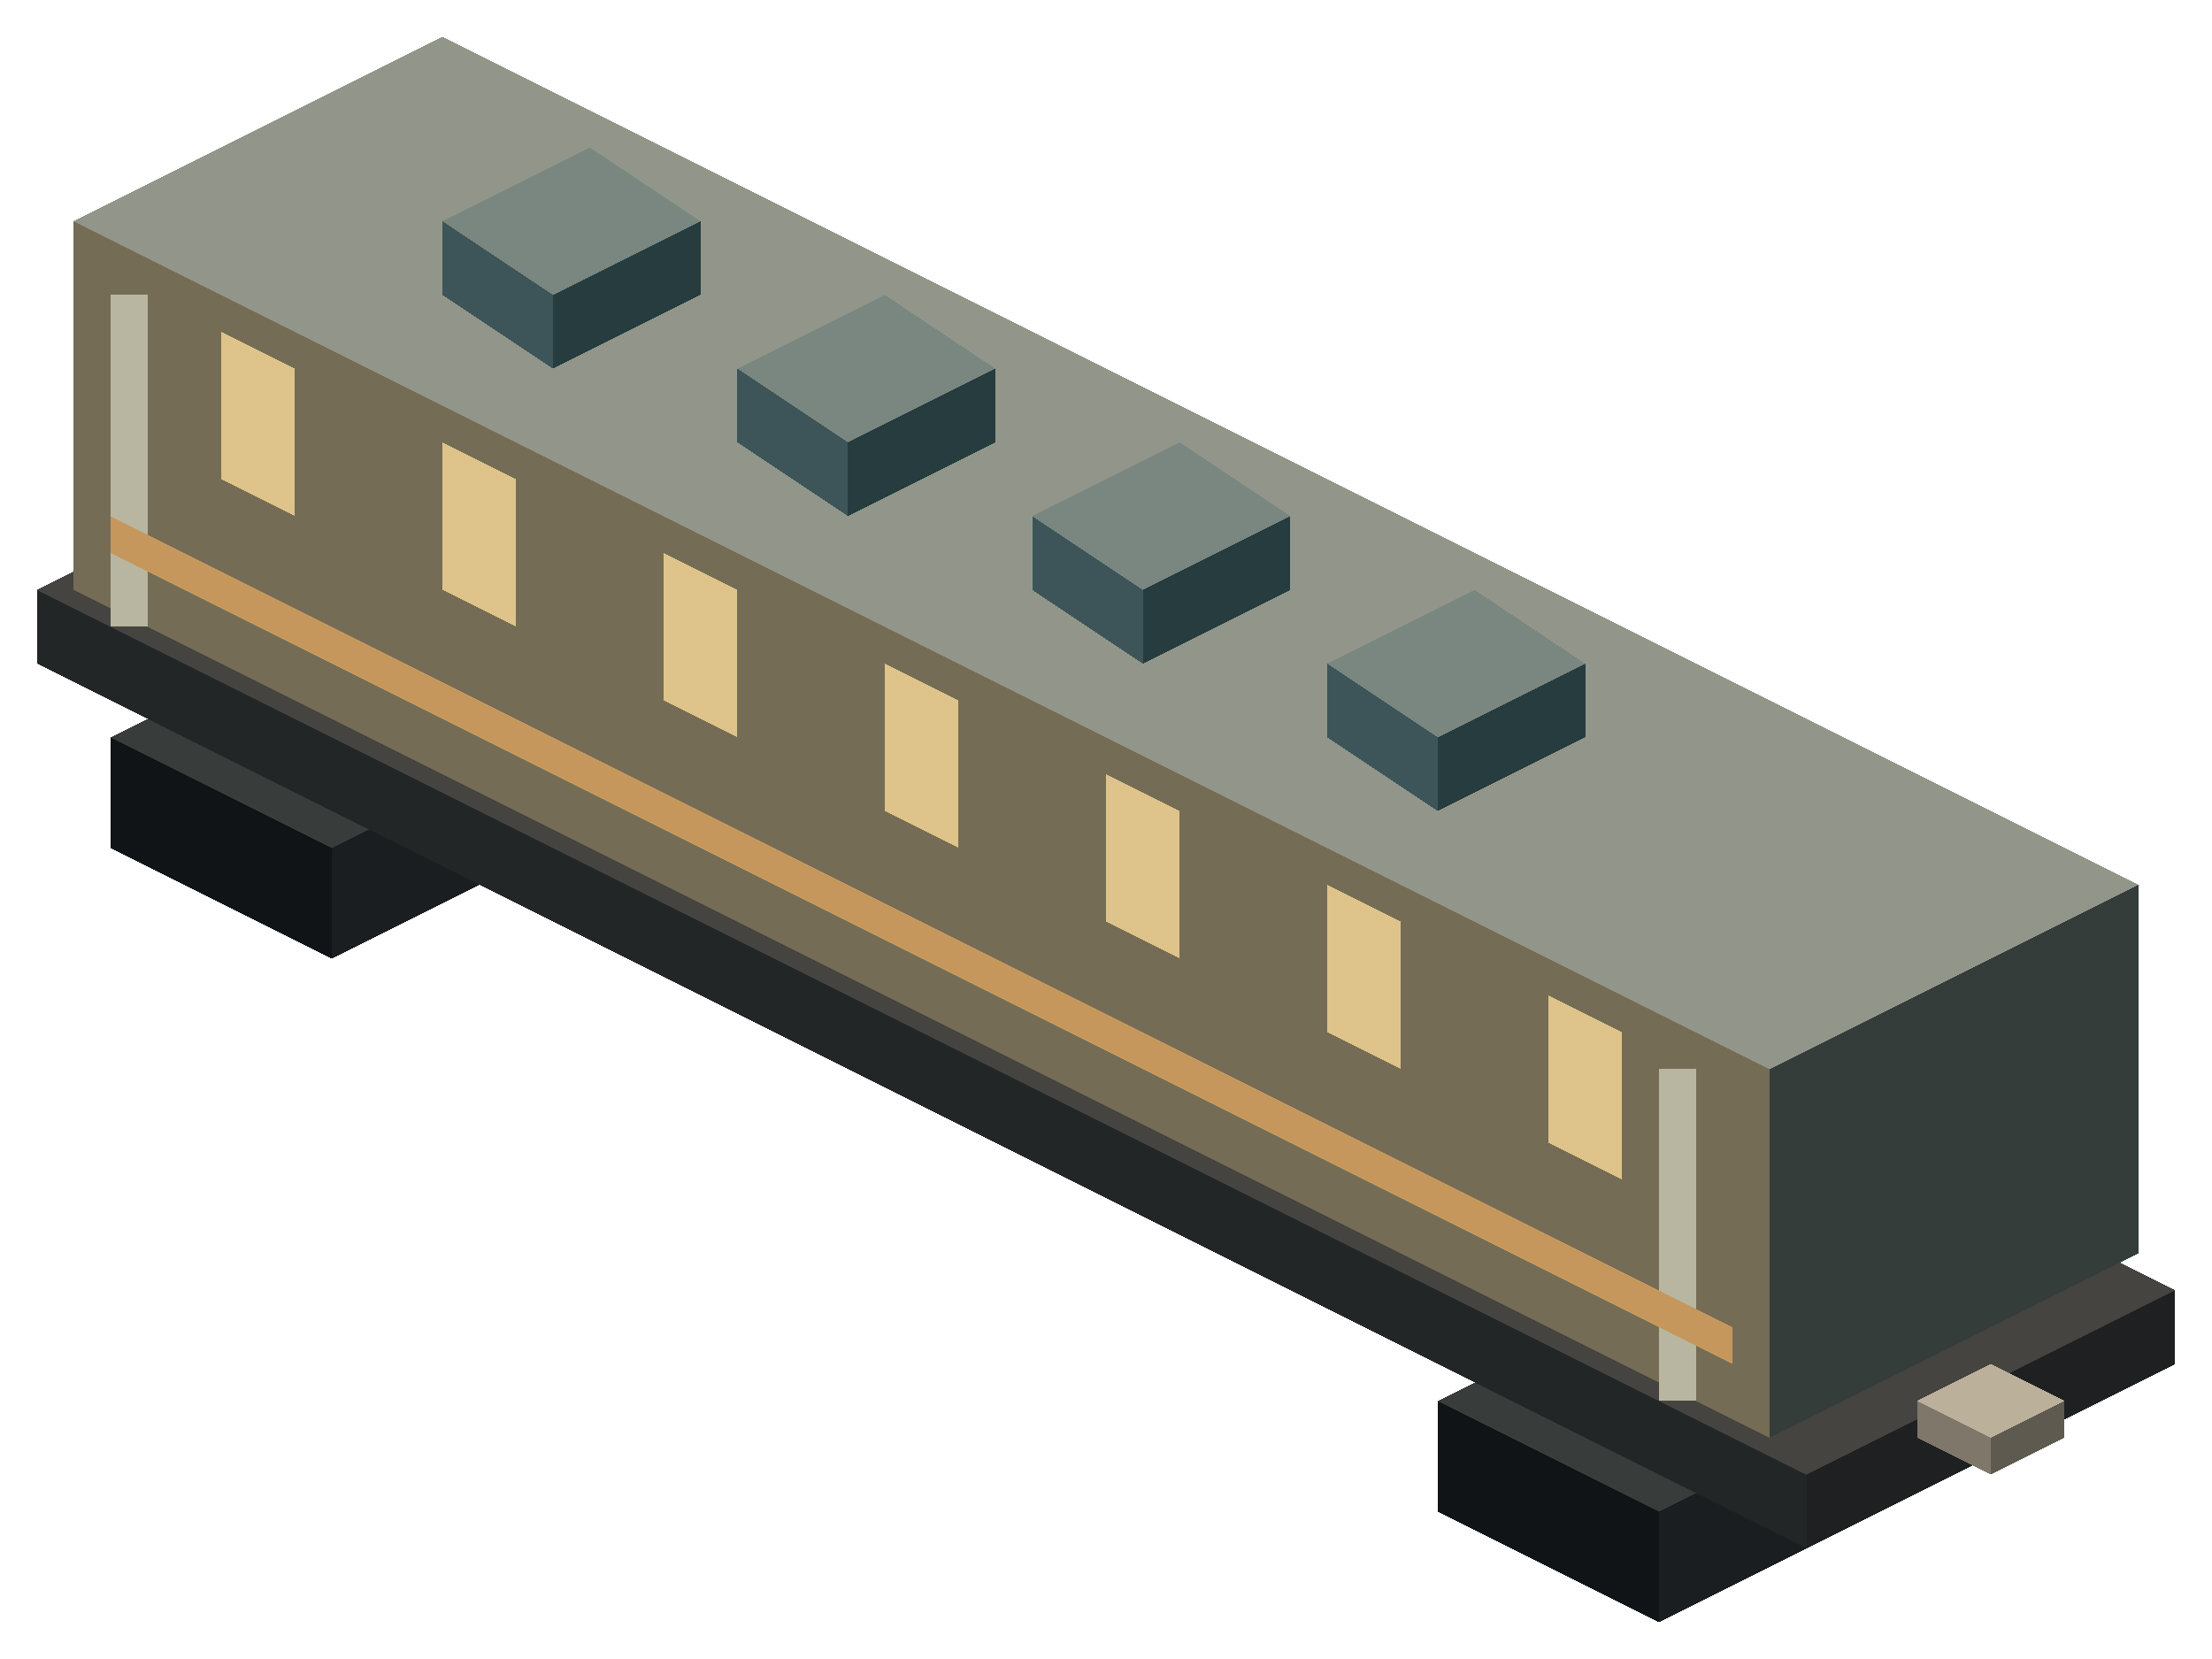
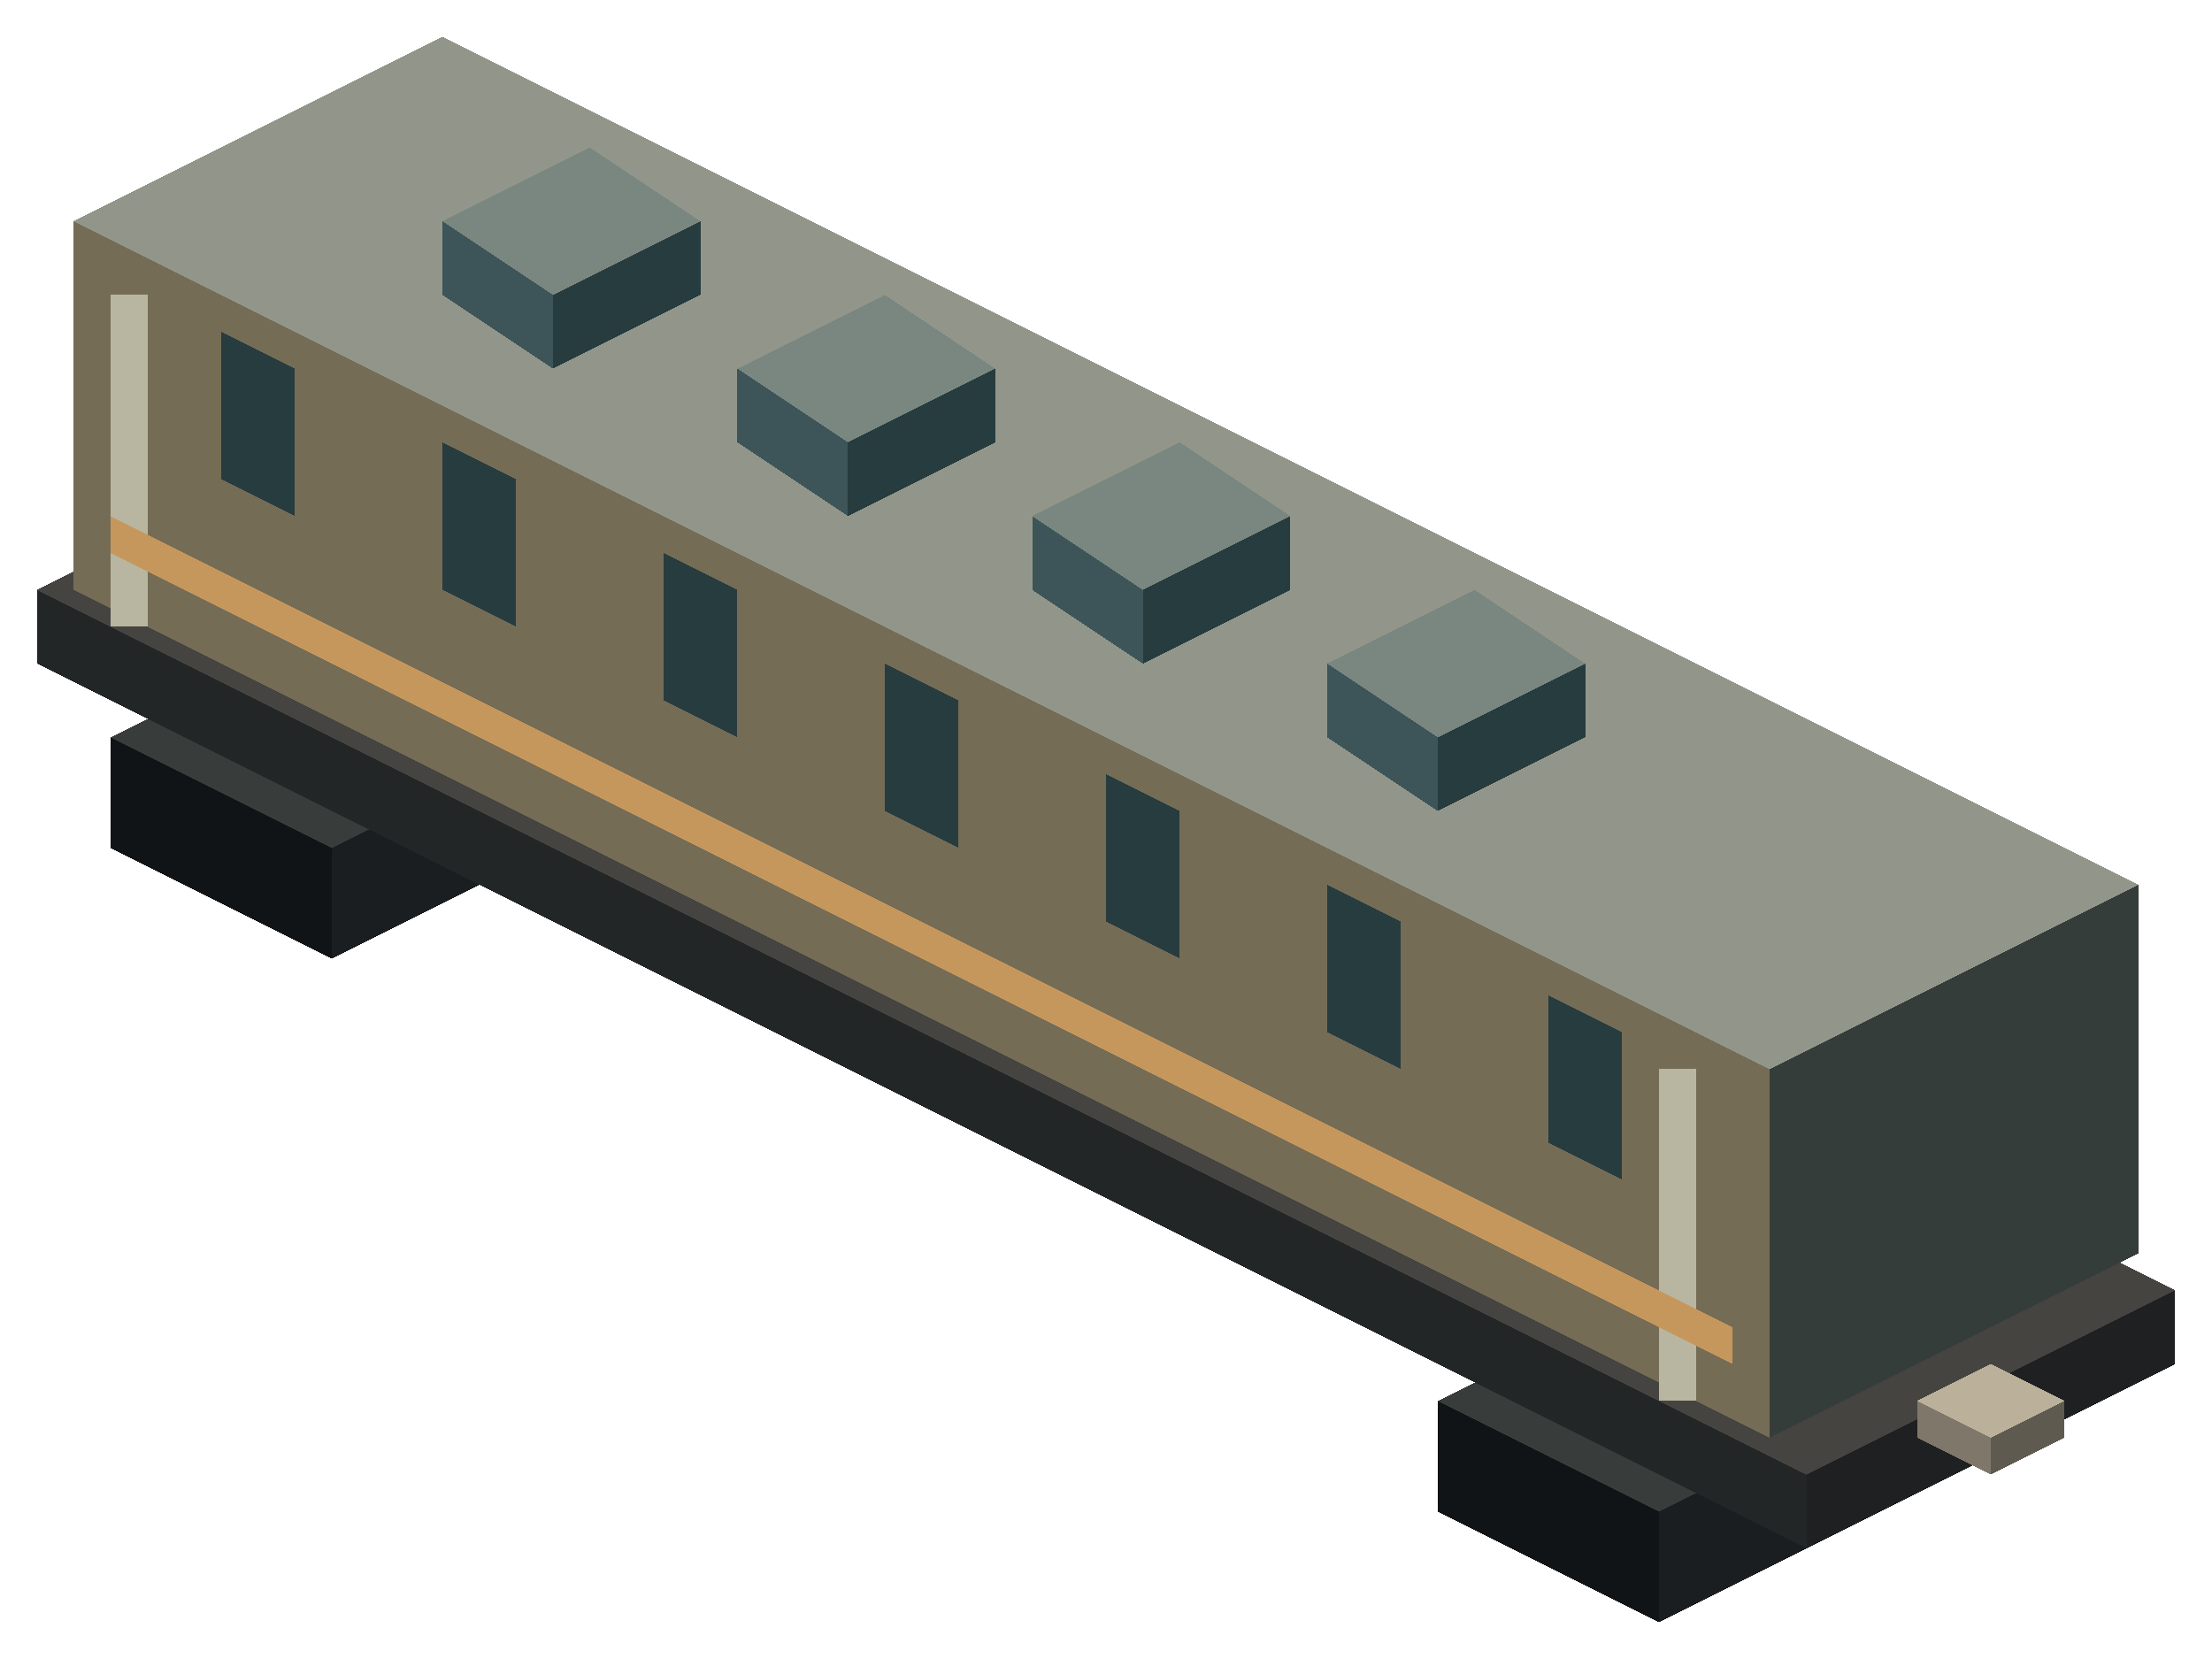
<svg xmlns="http://www.w3.org/2000/svg" width="60" height="45" viewBox="0 0 60 45" shape-rendering="crispEdges" data-template="railyard-car-kitchen" data-anchor-x="6" data-anchor-y="18" data-length-m="24">
  <g id="coupler">
    <polygon points="4,14 6,13 8,14 8,15 6,16 4,15" fill="#5f5a50" />
    <polygon points="4,15 6,16 6,15 4,14" fill="#7f786a" />
    <polygon points="8,15 6,16 6,15 8,14" fill="#5f5a50" />
    <polygon points="6,13 8,14 6,15 4,14" fill="#bbb09a" />
  </g>
  <g id="trucks">
    <polygon points="3,20 15,14 21,17 21,20 9,26 3,23" fill="#1a1e20" />
    <polygon points="3,23 9,26 9,23 3,20" fill="#111416" />
    <polygon points="21,20 9,26 9,23 21,17" fill="#1a1e20" />
    <polygon points="15,14 21,17 9,23 3,20" fill="#383c3b" />
    <polygon points="39,38 51,32 57,35 57,38 45,44 39,41" fill="#1a1e20" />
    <polygon points="39,41 45,44 45,41 39,38" fill="#111416" />
    <polygon points="57,38 45,44 45,41 57,35" fill="#1a1e20" />
    <polygon points="51,32 57,35 45,41 39,38" fill="#383c3b" />
  </g>
  <g id="underframe">
    <polygon points="1,16 11,11 59,35 59,37 49,42 1,18" fill="#1e2022" />
    <polygon points="1,18 49,42 49,40 1,16" fill="#232626" />
    <polygon points="59,37 49,42 49,40 59,35" fill="#1e2022" />
    <polygon points="11,11 59,35 49,40 1,16" fill="#454440" />
  </g>
  <g id="body">
    <polygon points="2,6 12,1 58,24 58,34 48,39 2,16" fill="#353d3a" />
    <polygon points="2,16 48,39 48,29 2,6" fill="#756c56" />
    <polygon points="58,34 48,39 48,29 58,24" fill="#353d3a" />
    <polygon points="12,1 58,24 48,29 2,6" fill="#92968a" />
  </g>
  <g id="windows">
-     <polygon points="6,13 8,14 8,10 6,9" fill="#dec38a" />
-     <polygon points="12,16 14,17 14,13 12,12" fill="#dec38a" />
-     <polygon points="18,19 20,20 20,16 18,15" fill="#dec38a" />
-     <polygon points="24,22 26,23 26,19 24,18" fill="#dec38a" />
-     <polygon points="30,25 32,26 32,22 30,21" fill="#dec38a" />
-     <polygon points="36,28 38,29 38,25 36,24" fill="#dec38a" />
-     <polygon points="42,31 44,32 44,28 42,27" fill="#dec38a" />
+     <polygon points="6,13 8,14 8,10 6,9" fill="#273c3e" />
+     <polygon points="12,16 14,17 14,13 12,12" fill="#273c3e" />
+     <polygon points="18,19 20,20 20,16 18,15" fill="#273c3e" />
+     <polygon points="24,22 26,23 26,19 24,18" fill="#273c3e" />
+     <polygon points="30,25 32,26 32,22 30,21" fill="#273c3e" />
+     <polygon points="36,28 38,29 38,25 36,24" fill="#273c3e" />
+     <polygon points="42,31 44,32 44,28 42,27" fill="#273c3e" />
  </g>
  <g id="doors">
    <polygon points="3,8 4,8 4,17 3,17" fill="#b8b6a0" />
    <polygon points="45,29 46,29 46,38 45,38" fill="#b8b6a0" />
    <polygon points="3,14 47,36 47,37 3,15" fill="#c6975d" />
  </g>
  <g id="vents">
    <polygon points="12,6 16,4 19,6 19,8 15,10 12,8" fill="#273c3e" />
    <polygon points="12,8 15,10 15,8 12,6" fill="#3d5558" />
    <polygon points="19,8 15,10 15,8 19,6" fill="#273c3e" />
    <polygon points="16,4 19,6 15,8 12,6" fill="#7a8780" />
    <polygon points="20,10 24,8 27,10 27,12 23,14 20,12" fill="#273c3e" />
    <polygon points="20,12 23,14 23,12 20,10" fill="#3d5558" />
    <polygon points="27,12 23,14 23,12 27,10" fill="#273c3e" />
    <polygon points="24,8 27,10 23,12 20,10" fill="#7a8780" />
    <polygon points="28,14 32,12 35,14 35,16 31,18 28,16" fill="#273c3e" />
    <polygon points="28,16 31,18 31,16 28,14" fill="#3d5558" />
    <polygon points="35,16 31,18 31,16 35,14" fill="#273c3e" />
    <polygon points="32,12 35,14 31,16 28,14" fill="#7a8780" />
    <polygon points="36,18 40,16 43,18 43,20 39,22 36,20" fill="#273c3e" />
    <polygon points="36,20 39,22 39,20 36,18" fill="#3d5558" />
    <polygon points="43,20 39,22 39,20 43,18" fill="#273c3e" />
    <polygon points="40,16 43,18 39,20 36,18" fill="#7a8780" />
  </g>
  <g id="coupler">
    <polygon points="52,38 54,37 56,38 56,39 54,40 52,39" fill="#5f5a50" />
    <polygon points="52,39 54,40 54,39 52,38" fill="#7f786a" />
    <polygon points="56,39 54,40 54,39 56,38" fill="#5f5a50" />
    <polygon points="54,37 56,38 54,39 52,38" fill="#bbb09a" />
  </g>
</svg>
